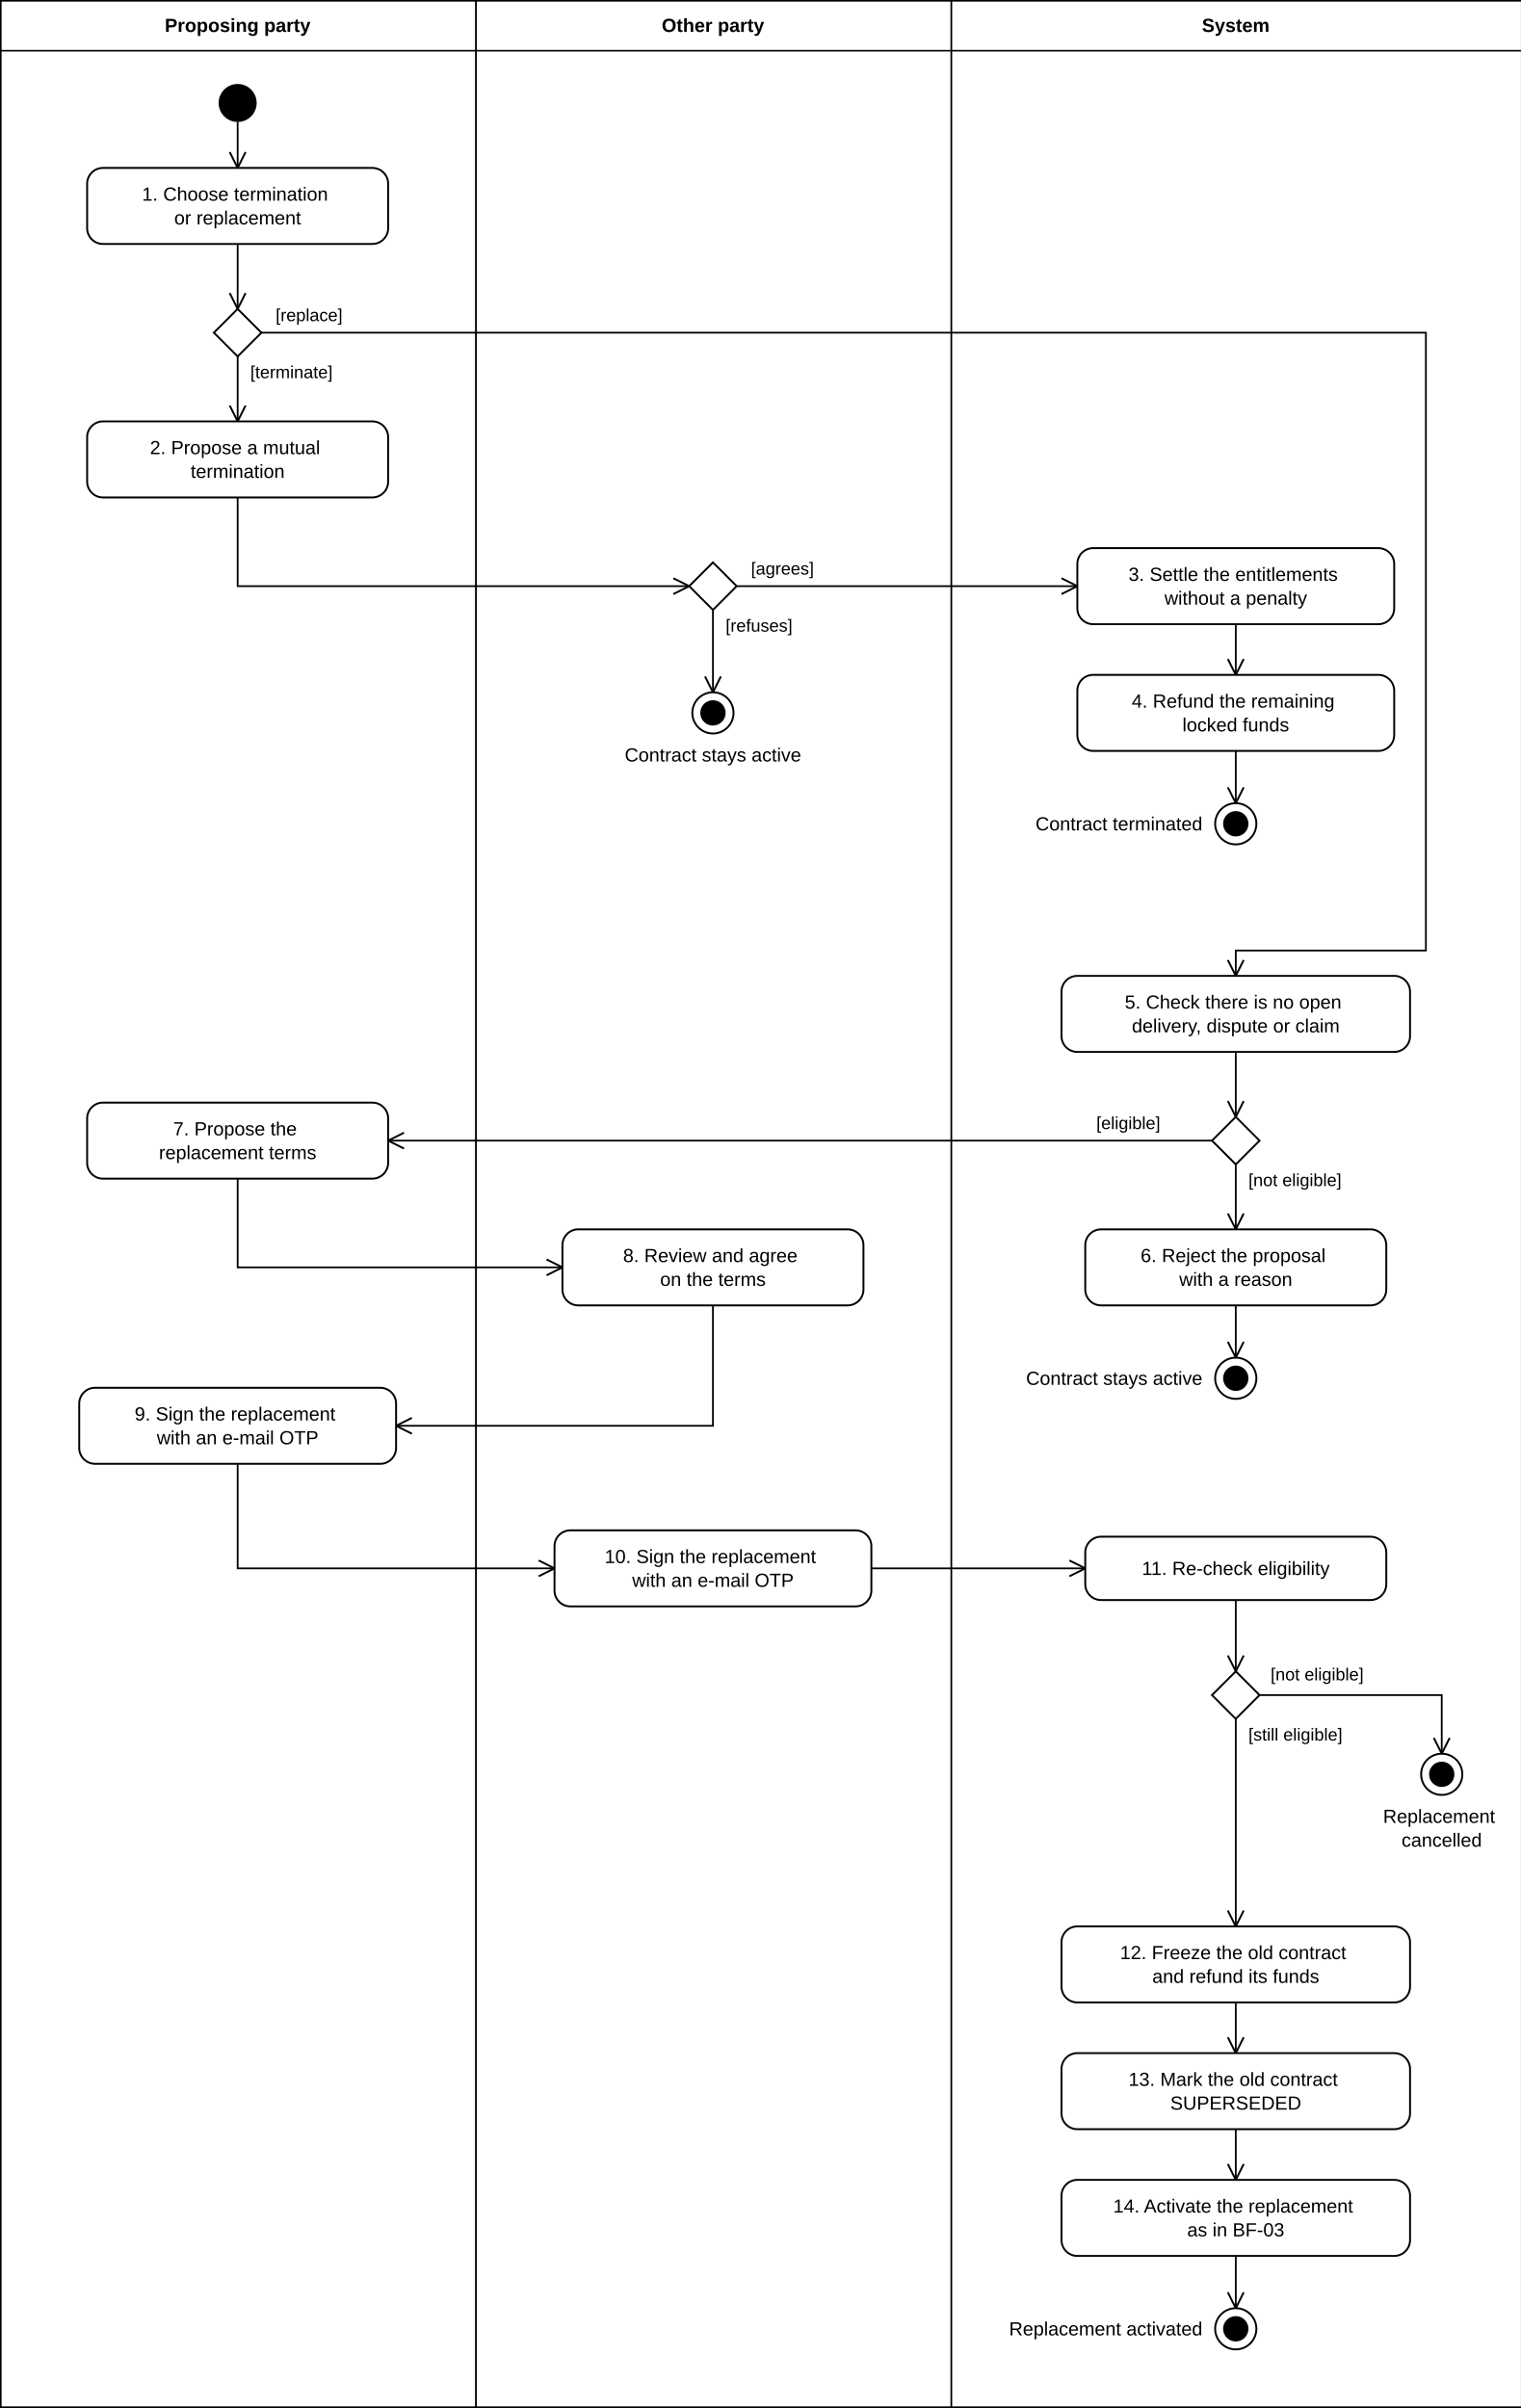
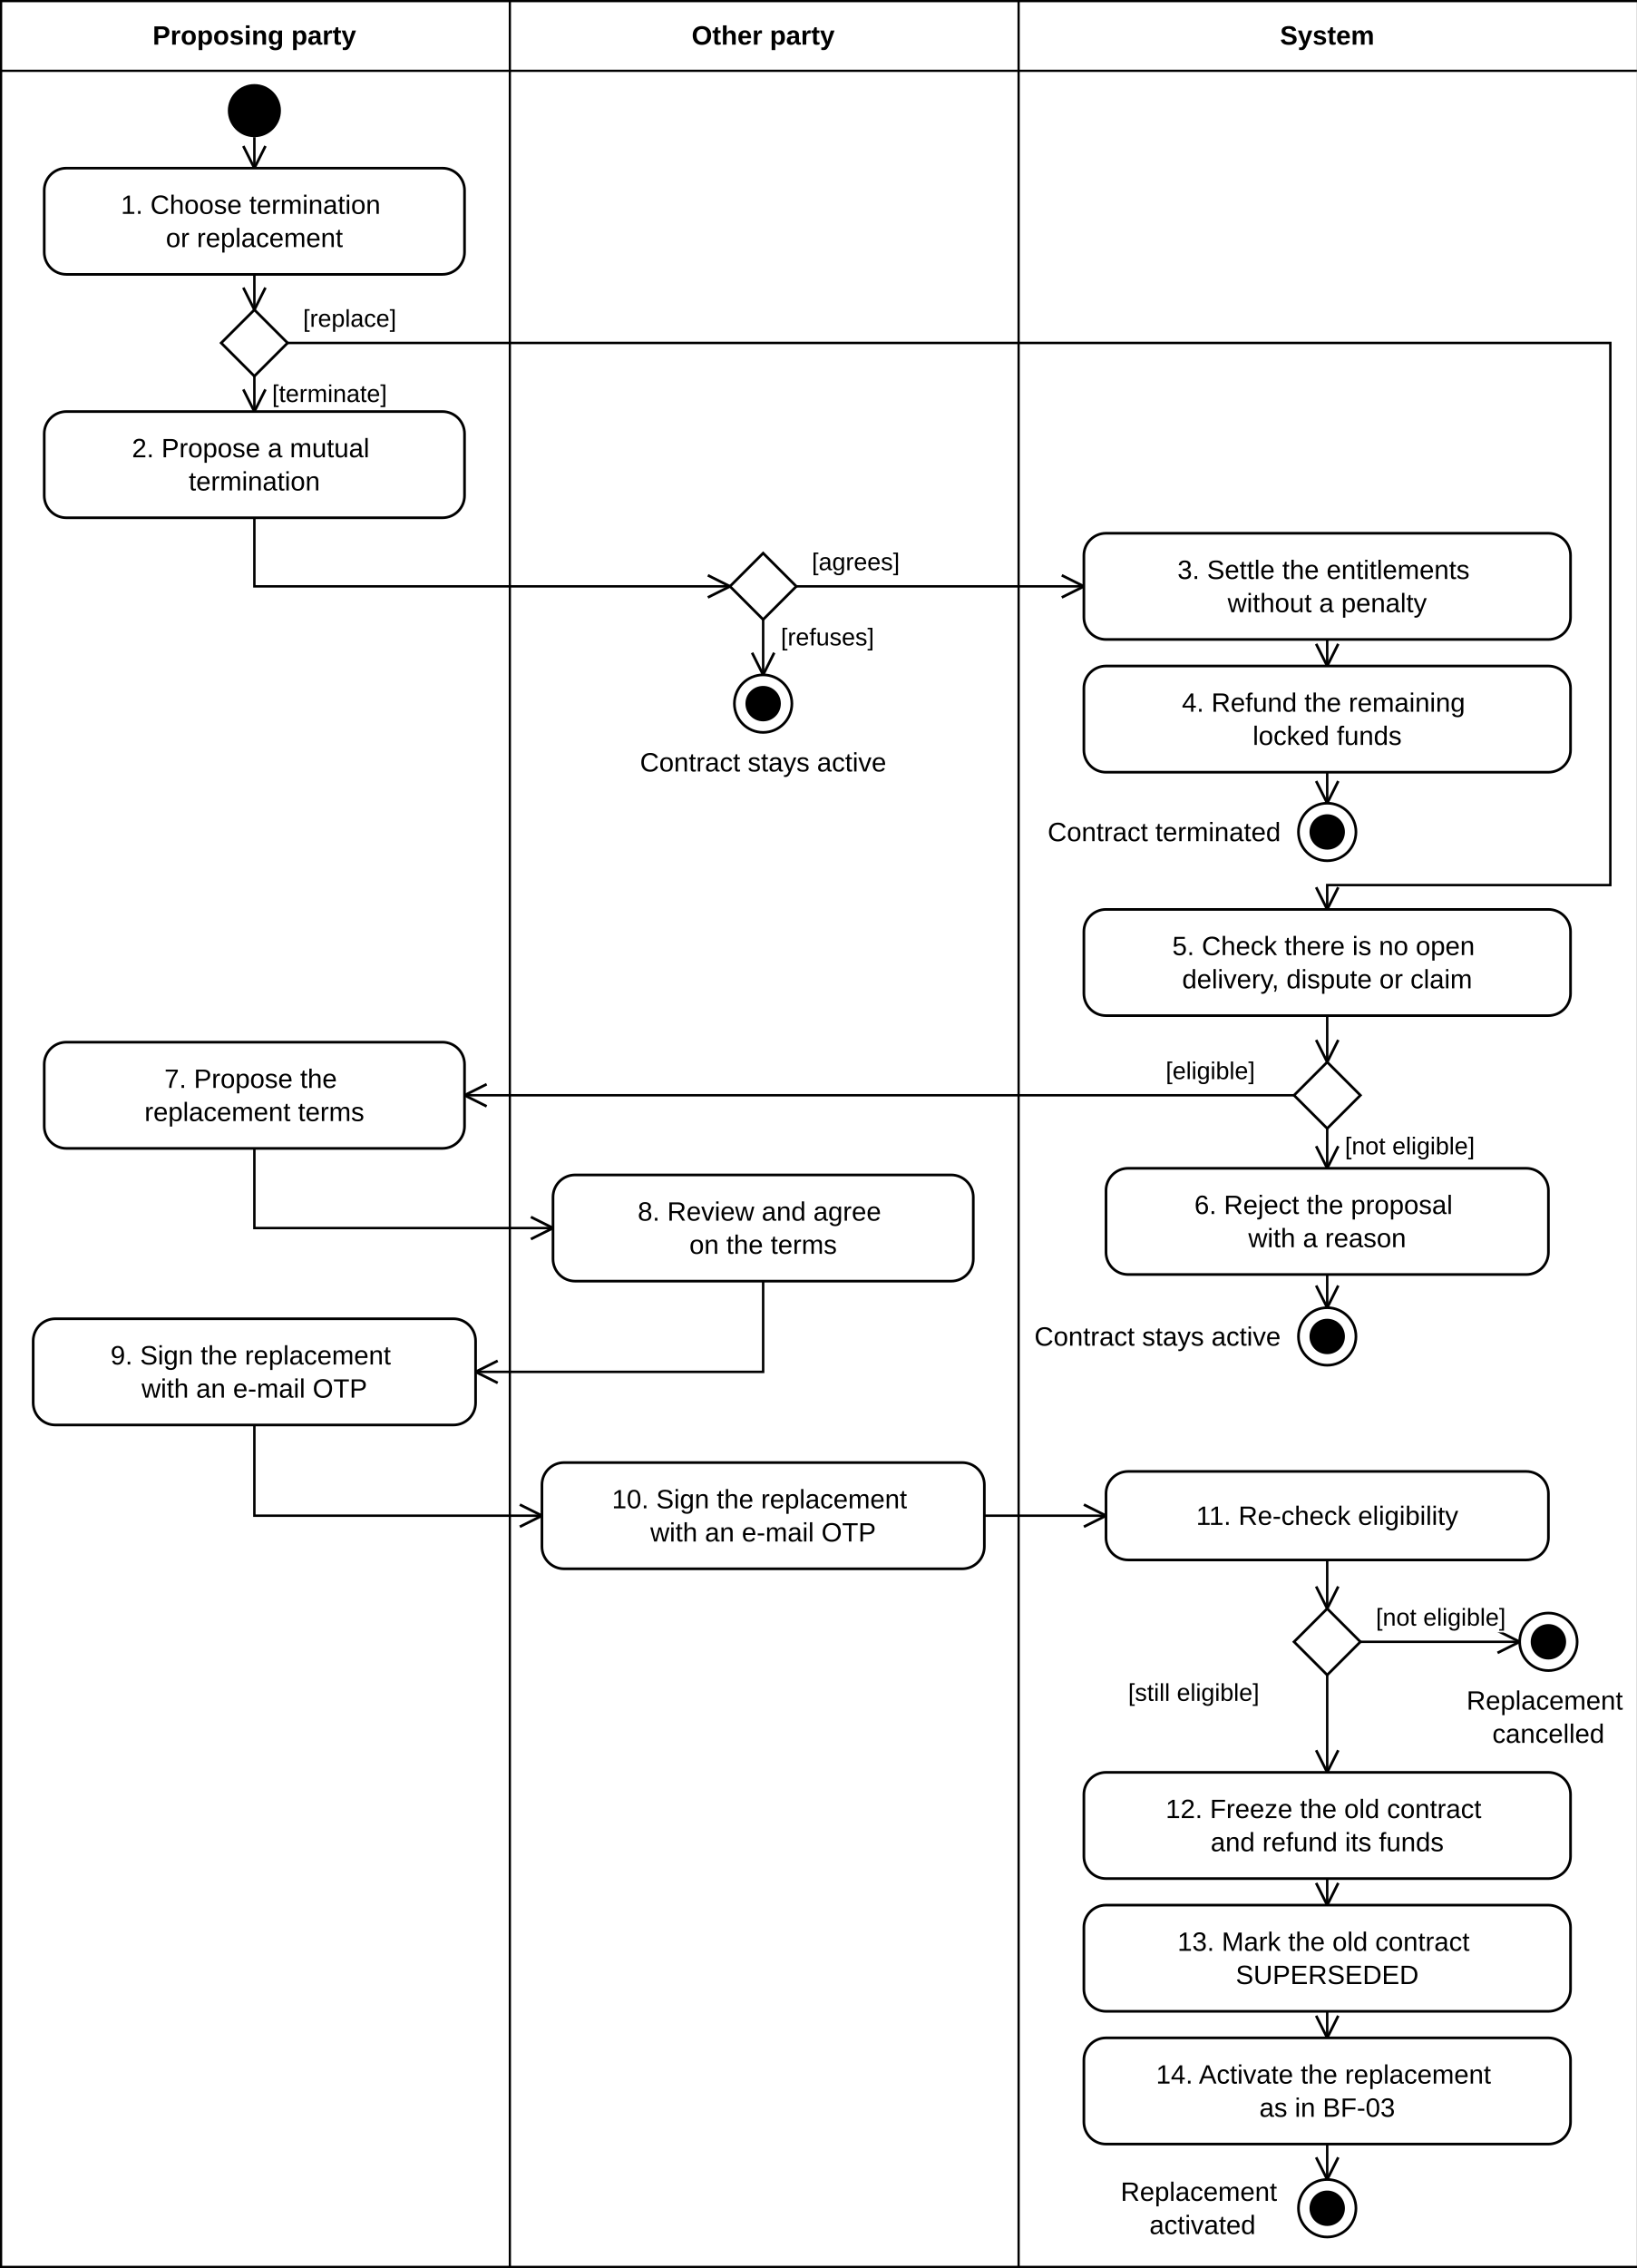
- <svg xmlns="http://www.w3.org/2000/svg" width="960" height="1520" viewBox="0 0 960 1520" font-family="Arial" font-size="12">
+ <svg xmlns="http://www.w3.org/2000/svg" width="740" height="1025" viewBox="0 0 740 1025" font-family="Arial" font-size="12">
  <defs>
    <marker id="open" viewBox="0 0 12 12" refX="11" refY="6" markerWidth="12" markerHeight="12" markerUnits="userSpaceOnUse" orient="auto">
      <path d="M1,1 L11,6 L1,11" fill="none" stroke="black" stroke-width="1.2" />
    </marker>
    <marker id="tri" viewBox="0 0 14 14" refX="13" refY="7" markerWidth="14" markerHeight="14" markerUnits="userSpaceOnUse" orient="auto">
      <path d="M1,1 L13,7 L1,13 Z" fill="white" stroke="black" />
    </marker>
    <marker id="dia" viewBox="0 0 18 10" refX="1" refY="5" markerWidth="18" markerHeight="10" markerUnits="userSpaceOnUse" orient="auto">
      <path d="M1,5 L9,1 L17,5 L9,9 Z" fill="black" />
    </marker>
  </defs>
-   <rect x="0" y="0" width="960" height="1520" fill="white" />
-   <rect x="0.5" y=".5" width="300" height="1519" fill="white" stroke="black" />
-   <line x1="0" y1="32" x2="300" y2="32" stroke="black" />
+   <rect x="0" y="0" width="740" height="1025" fill="white" />
+   <rect x="0.5" y=".5" width="230" height="1024" fill="white" stroke="black" />
+   <line x1="0" y1="32" x2="230" y2="32" stroke="black" />
  <text text-anchor="middle" dominant-baseline="central" font-size="12" font-weight="bold">
-     <tspan x="150.0" y="16.0">Proposing party</tspan>
+     <tspan x="115.0" y="16.0">Proposing party</tspan>
  </text>
-   <rect x="300.5" y=".5" width="300" height="1519" fill="white" stroke="black" />
-   <line x1="300" y1="32" x2="600" y2="32" stroke="black" />
+   <rect x="230.5" y=".5" width="230" height="1024" fill="white" stroke="black" />
+   <line x1="230" y1="32" x2="460" y2="32" stroke="black" />
  <text text-anchor="middle" dominant-baseline="central" font-size="12" font-weight="bold">
-     <tspan x="450.0" y="16.0">Other party</tspan>
+     <tspan x="345.0" y="16.0">Other party</tspan>
  </text>
-   <rect x="600.5" y=".5" width="360" height="1519" fill="white" stroke="black" />
-   <line x1="600" y1="32" x2="960" y2="32" stroke="black" />
+   <rect x="460.5" y=".5" width="280" height="1024" fill="white" stroke="black" />
+   <line x1="460" y1="32" x2="740" y2="32" stroke="black" />
  <text text-anchor="middle" dominant-baseline="central" font-size="12" font-weight="bold">
-     <tspan x="780.0" y="16.0">System</tspan>
+     <tspan x="600.0" y="16.0">System</tspan>
  </text>
-   <path d="M150.0,77.0 L150.0,106.0" fill="none" stroke="black" stroke-width="1.1" marker-end="url(#open)" />
-   <path d="M150.0,154.0 L150.0,195.0" fill="none" stroke="black" stroke-width="1.1" marker-end="url(#open)" />
-   <path d="M150.0,225.0 L150.0,266.0" fill="none" stroke="black" stroke-width="1.1" marker-end="url(#open)" />
-   <rect x="156.0" y="228" width="55.961" height="13.75" fill="white" />
+   <path d="M115.0,62.0 L115.0,76.0" fill="none" stroke="black" stroke-width="1.1" marker-end="url(#open)" />
+   <path d="M115.0,124.0 L115.0,140.0" fill="none" stroke="black" stroke-width="1.1" marker-end="url(#open)" />
+   <path d="M115.0,170.0 L115.0,186.0" fill="none" stroke="black" stroke-width="1.1" marker-end="url(#open)" />
+   <rect x="121.0" y="171" width="55.961" height="13.75" fill="white" />
  <text text-anchor="start" dominant-baseline="central" font-size="11">
-     <tspan x="158.0" y="234.875">[terminate]</tspan>
+     <tspan x="123.0" y="177.875">[terminate]</tspan>
  </text>
-   <path d="M150.0,314.0 L150.0,370 L435.0,370" fill="none" stroke="black" stroke-width="1.1" marker-end="url(#open)" />
-   <path d="M450.0,385.0 L450.0,437.0" fill="none" stroke="black" stroke-width="1.1" marker-end="url(#open)" />
-   <rect x="456.0" y="388" width="46.18" height="13.75" fill="white" />
+   <path d="M115.0,234.0 L115.0,265 L330.0,265" fill="none" stroke="black" stroke-width="1.1" marker-end="url(#open)" />
+   <path d="M345.0,280.0 L345.0,305.0" fill="none" stroke="black" stroke-width="1.1" marker-end="url(#open)" />
+   <rect x="351.0" y="281" width="46.18" height="13.75" fill="white" />
  <text text-anchor="start" dominant-baseline="central" font-size="11">
-     <tspan x="458.0" y="394.875">[refuses]</tspan>
+     <tspan x="353.0" y="287.875">[refuses]</tspan>
  </text>
-   <path d="M465.0,370 L680.0,370" fill="none" stroke="black" stroke-width="1.1" marker-end="url(#open)" />
-   <rect x="472.0" y="352" width="43.742" height="13.75" fill="white" />
+   <path d="M360.0,265 L490.0,265" fill="none" stroke="black" stroke-width="1.1" marker-end="url(#open)" />
+   <rect x="365.0" y="247" width="43.742" height="13.75" fill="white" />
  <text text-anchor="start" dominant-baseline="central" font-size="11">
-     <tspan x="474.0" y="358.875">[agrees]</tspan>
+     <tspan x="367.0" y="253.875">[agrees]</tspan>
  </text>
-   <path d="M780.0,394.0 L780.0,426.0" fill="none" stroke="black" stroke-width="1.1" marker-end="url(#open)" />
-   <path d="M780.0,474.0 L780.0,507.0" fill="none" stroke="black" stroke-width="1.1" marker-end="url(#open)" />
-   <path d="M165.0,210 L900,210 L900,600 L780.0,600 L780.0,616.0" fill="none" stroke="black" stroke-width="1.1" marker-end="url(#open)" />
-   <rect x="172.0" y="192" width="46.188" height="13.75" fill="white" />
+   <path d="M600.0,289.0 L600.0,301.0" fill="none" stroke="black" stroke-width="1.1" marker-end="url(#open)" />
+   <path d="M600.0,349.0 L600.0,363.0" fill="none" stroke="black" stroke-width="1.1" marker-end="url(#open)" />
+   <path d="M130.0,155 L728,155 L728,400 L600.0,400 L600.0,411.0" fill="none" stroke="black" stroke-width="1.1" marker-end="url(#open)" />
+   <rect x="135.0" y="137" width="46.188" height="13.75" fill="white" />
  <text text-anchor="start" dominant-baseline="central" font-size="11">
-     <tspan x="174.0" y="198.875">[replace]</tspan>
+     <tspan x="137.0" y="143.875">[replace]</tspan>
  </text>
-   <path d="M780.0,664.0 L780.0,705.0" fill="none" stroke="black" stroke-width="1.1" marker-end="url(#open)" />
-   <path d="M780.0,735.0 L780.0,776.0" fill="none" stroke="black" stroke-width="1.1" marker-end="url(#open)" />
-   <rect x="786.0" y="738" width="62.703" height="13.75" fill="white" />
+   <path d="M600.0,459.0 L600.0,480.0" fill="none" stroke="black" stroke-width="1.1" marker-end="url(#open)" />
+   <path d="M600.0,510.0 L600.0,528.0" fill="none" stroke="black" stroke-width="1.1" marker-end="url(#open)" />
+   <rect x="606.0" y="511" width="62.703" height="13.75" fill="white" />
  <text text-anchor="start" dominant-baseline="central" font-size="11">
-     <tspan x="788.0" y="744.875">[not eligible]</tspan>
+     <tspan x="608.0" y="517.875">[not eligible]</tspan>
  </text>
-   <path d="M780.0,824.0 L780.0,857.0" fill="none" stroke="black" stroke-width="1.1" marker-end="url(#open)" />
-   <path d="M765.0,720 L245.0,720" fill="none" stroke="black" stroke-width="1.1" marker-end="url(#open)" />
-   <rect x="690.0" y="702" width="44.359" height="13.75" fill="white" />
+   <path d="M600.0,576.0 L600.0,591.0" fill="none" stroke="black" stroke-width="1.1" marker-end="url(#open)" />
+   <path d="M585.0,495 L210.0,495" fill="none" stroke="black" stroke-width="1.1" marker-end="url(#open)" />
+   <rect x="525.0" y="477" width="44.359" height="13.75" fill="white" />
  <text text-anchor="start" dominant-baseline="central" font-size="11">
-     <tspan x="692.0" y="708.875">[eligible]</tspan>
+     <tspan x="527.0" y="483.875">[eligible]</tspan>
  </text>
-   <path d="M150.0,744.0 L150.0,800 L355.0,800" fill="none" stroke="black" stroke-width="1.1" marker-end="url(#open)" />
-   <path d="M450.0,824.0 L450.0,900 L250.0,900" fill="none" stroke="black" stroke-width="1.1" marker-end="url(#open)" />
-   <path d="M150.0,924.0 L150.0,990 L350.0,990" fill="none" stroke="black" stroke-width="1.1" marker-end="url(#open)" />
-   <path d="M550.0,990 L685.0,990" fill="none" stroke="black" stroke-width="1.1" marker-end="url(#open)" />
-   <path d="M780.0,1010.0 L780.0,1055.0" fill="none" stroke="black" stroke-width="1.1" marker-end="url(#open)" />
-   <path d="M795.0,1070 L910,1070 L910,1107.0" fill="none" stroke="black" stroke-width="1.1" marker-end="url(#open)" />
-   <rect x="800.0" y="1050" width="62.703" height="13.75" fill="white" />
+   <path d="M115.0,519.0 L115.0,555 L250.0,555" fill="none" stroke="black" stroke-width="1.1" marker-end="url(#open)" />
+   <path d="M345.0,579.0 L345.0,620 L215.0,620" fill="none" stroke="black" stroke-width="1.1" marker-end="url(#open)" />
+   <path d="M115.0,644.0 L115.0,685 L245.0,685" fill="none" stroke="black" stroke-width="1.1" marker-end="url(#open)" />
+   <path d="M445.0,685 L500.0,685" fill="none" stroke="black" stroke-width="1.1" marker-end="url(#open)" />
+   <path d="M600.0,705.0 L600.0,727.0" fill="none" stroke="black" stroke-width="1.1" marker-end="url(#open)" />
+   <path d="M615.0,742 L687.0,742" fill="none" stroke="black" stroke-width="1.1" marker-end="url(#open)" />
+   <rect x="620.0" y="724" width="62.703" height="13.75" fill="white" />
  <text text-anchor="start" dominant-baseline="central" font-size="11">
-     <tspan x="802.0" y="1056.875">[not eligible]</tspan>
+     <tspan x="622.0" y="730.875">[not eligible]</tspan>
  </text>
-   <path d="M780.0,1085.0 L780.0,1216.0" fill="none" stroke="black" stroke-width="1.1" marker-end="url(#open)" />
-   <rect x="786.0" y="1088" width="63.305" height="13.75" fill="white" />
+   <path d="M600.0,757.0 L600.0,801.0" fill="none" stroke="black" stroke-width="1.1" marker-end="url(#open)" />
+   <rect x="508.0" y="758" width="63.305" height="13.75" fill="white" />
  <text text-anchor="start" dominant-baseline="central" font-size="11">
-     <tspan x="788.0" y="1094.875">[still eligible]</tspan>
+     <tspan x="510.0" y="764.875">[still eligible]</tspan>
  </text>
-   <path d="M780.0,1264.0 L780.0,1296.0" fill="none" stroke="black" stroke-width="1.1" marker-end="url(#open)" />
-   <path d="M780.0,1344.0 L780.0,1376.0" fill="none" stroke="black" stroke-width="1.1" marker-end="url(#open)" />
-   <path d="M780.0,1424.0 L780.0,1457.0" fill="none" stroke="black" stroke-width="1.1" marker-end="url(#open)" />
-   <circle cx="150.0" cy="65" r="12.0" fill="black" />
-   <rect x="55.0" y="106.0" width="190" height="48.0" rx="10" fill="white" stroke="black" stroke-width="1.2" />
+   <path d="M600.0,849.0 L600.0,861.0" fill="none" stroke="black" stroke-width="1.1" marker-end="url(#open)" />
+   <path d="M600.0,909.0 L600.0,921.0" fill="none" stroke="black" stroke-width="1.1" marker-end="url(#open)" />
+   <path d="M600.0,969.0 L600.0,985.0" fill="none" stroke="black" stroke-width="1.1" marker-end="url(#open)" />
+   <circle cx="115.0" cy="50" r="12.0" fill="black" />
+   <rect x="20.0" y="76.0" width="190" height="48.0" rx="10" fill="white" stroke="black" stroke-width="1.2" />
  <text text-anchor="middle" dominant-baseline="central" font-size="12">
-     <tspan x="150.0" y="122.5">1. Choose termination</tspan>
-     <tspan x="150.0" y="137.5">or replacement</tspan>
+     <tspan x="115.0" y="92.5">1. Choose termination</tspan>
+     <tspan x="115.0" y="107.5">or replacement</tspan>
  </text>
-   <polygon points="150.0,195.0 165.0,210 150.0,225.0 135.0,210" fill="white" stroke="black" stroke-width="1.2" />
-   <rect x="55.0" y="266.0" width="190" height="48.0" rx="10" fill="white" stroke="black" stroke-width="1.2" />
+   <polygon points="115.0,140.0 130.0,155 115.0,170.0 100.0,155" fill="white" stroke="black" stroke-width="1.2" />
+   <rect x="20.0" y="186.0" width="190" height="48.0" rx="10" fill="white" stroke="black" stroke-width="1.2" />
  <text text-anchor="middle" dominant-baseline="central" font-size="12">
-     <tspan x="150.0" y="282.5">2. Propose a mutual</tspan>
-     <tspan x="150.0" y="297.5">termination</tspan>
+     <tspan x="115.0" y="202.5">2. Propose a mutual</tspan>
+     <tspan x="115.0" y="217.5">termination</tspan>
  </text>
-   <polygon points="450.0,355.0 465.0,370 450.0,385.0 435.0,370" fill="white" stroke="black" stroke-width="1.2" />
-   <circle cx="450.0" cy="450" r="13.0" fill="white" stroke="black" stroke-width="1.2" />
-   <circle cx="450.0" cy="450" r="8.0" fill="black" />
+   <polygon points="345.0,250.0 360.0,265 345.0,280.0 330.0,265" fill="white" stroke="black" stroke-width="1.2" />
+   <circle cx="345.0" cy="318" r="13.0" fill="white" stroke="black" stroke-width="1.2" />
+   <circle cx="345.0" cy="318" r="8.0" fill="black" />
  <text text-anchor="middle" dominant-baseline="central" font-size="12">
-     <tspan x="450.0" y="476.5">Contract stays active</tspan>
+     <tspan x="345.0" y="344.5">Contract stays active</tspan>
  </text>
-   <rect x="680.0" y="346.0" width="200" height="48.0" rx="10" fill="white" stroke="black" stroke-width="1.2" />
+   <rect x="490.0" y="241.0" width="220" height="48.0" rx="10" fill="white" stroke="black" stroke-width="1.2" />
  <text text-anchor="middle" dominant-baseline="central" font-size="12">
-     <tspan x="780.0" y="362.5">3. Settle the entitlements</tspan>
-     <tspan x="780.0" y="377.5">without a penalty</tspan>
+     <tspan x="600.0" y="257.5">3. Settle the entitlements</tspan>
+     <tspan x="600.0" y="272.5">without a penalty</tspan>
  </text>
-   <rect x="680.0" y="426.0" width="200" height="48.0" rx="10" fill="white" stroke="black" stroke-width="1.2" />
+   <rect x="490.0" y="301.0" width="220" height="48.0" rx="10" fill="white" stroke="black" stroke-width="1.2" />
  <text text-anchor="middle" dominant-baseline="central" font-size="12">
-     <tspan x="780.0" y="442.5">4. Refund the remaining</tspan>
-     <tspan x="780.0" y="457.5">locked funds</tspan>
+     <tspan x="600.0" y="317.5">4. Refund the remaining</tspan>
+     <tspan x="600.0" y="332.5">locked funds</tspan>
  </text>
-   <circle cx="780.0" cy="520" r="13.0" fill="white" stroke="black" stroke-width="1.2" />
-   <circle cx="780.0" cy="520" r="8.0" fill="black" />
+   <circle cx="600.0" cy="376" r="13.0" fill="white" stroke="black" stroke-width="1.2" />
+   <circle cx="600.0" cy="376" r="8.0" fill="black" />
  <text text-anchor="middle" dominant-baseline="central" font-size="12">
-     <tspan x="706.295" y="520.0">Contract terminated</tspan>
+     <tspan x="526.295" y="376.0">Contract terminated</tspan>
  </text>
-   <rect x="670.0" y="616.0" width="220" height="48.0" rx="10" fill="white" stroke="black" stroke-width="1.2" />
+   <rect x="490.0" y="411.0" width="220" height="48.0" rx="10" fill="white" stroke="black" stroke-width="1.2" />
  <text text-anchor="middle" dominant-baseline="central" font-size="12">
-     <tspan x="780.0" y="632.5">5. Check there is no open</tspan>
-     <tspan x="780.0" y="647.5">delivery, dispute or claim</tspan>
+     <tspan x="600.0" y="427.5">5. Check there is no open</tspan>
+     <tspan x="600.0" y="442.5">delivery, dispute or claim</tspan>
  </text>
-   <polygon points="780.0,705.0 795.0,720 780.0,735.0 765.0,720" fill="white" stroke="black" stroke-width="1.2" />
-   <rect x="685.0" y="776.0" width="190" height="48.0" rx="10" fill="white" stroke="black" stroke-width="1.2" />
+   <polygon points="600.0,480.0 615.0,495 600.0,510.0 585.0,495" fill="white" stroke="black" stroke-width="1.2" />
+   <rect x="500.0" y="528.0" width="200" height="48.0" rx="10" fill="white" stroke="black" stroke-width="1.2" />
  <text text-anchor="middle" dominant-baseline="central" font-size="12">
-     <tspan x="780.0" y="792.5">6. Reject the proposal</tspan>
-     <tspan x="780.0" y="807.5">with a reason</tspan>
+     <tspan x="600.0" y="544.5">6. Reject the proposal</tspan>
+     <tspan x="600.0" y="559.5">with a reason</tspan>
  </text>
-   <circle cx="780.0" cy="870" r="13.0" fill="white" stroke="black" stroke-width="1.2" />
-   <circle cx="780.0" cy="870" r="8.0" fill="black" />
+   <circle cx="600.0" cy="604" r="13.0" fill="white" stroke="black" stroke-width="1.2" />
+   <circle cx="600.0" cy="604" r="8.0" fill="black" />
  <text text-anchor="middle" dominant-baseline="central" font-size="12">
-     <tspan x="703.299" y="870.0">Contract stays active</tspan>
+     <tspan x="523.299" y="604.0">Contract stays active</tspan>
  </text>
-   <rect x="55.0" y="696.0" width="190" height="48.0" rx="10" fill="white" stroke="black" stroke-width="1.2" />
+   <rect x="20.0" y="471.0" width="190" height="48.0" rx="10" fill="white" stroke="black" stroke-width="1.2" />
  <text text-anchor="middle" dominant-baseline="central" font-size="12">
-     <tspan x="150.0" y="712.5">7. Propose the</tspan>
-     <tspan x="150.0" y="727.5">replacement terms</tspan>
+     <tspan x="115.0" y="487.5">7. Propose the</tspan>
+     <tspan x="115.0" y="502.5">replacement terms</tspan>
  </text>
-   <rect x="355.0" y="776.0" width="190" height="48.0" rx="10" fill="white" stroke="black" stroke-width="1.2" />
+   <rect x="250.0" y="531.0" width="190" height="48.0" rx="10" fill="white" stroke="black" stroke-width="1.2" />
  <text text-anchor="middle" dominant-baseline="central" font-size="12">
-     <tspan x="450.0" y="792.5">8. Review and agree</tspan>
-     <tspan x="450.0" y="807.5">on the terms</tspan>
+     <tspan x="345.0" y="547.5">8. Review and agree</tspan>
+     <tspan x="345.0" y="562.5">on the terms</tspan>
  </text>
-   <rect x="50.0" y="876.0" width="200" height="48.0" rx="10" fill="white" stroke="black" stroke-width="1.2" />
+   <rect x="15.0" y="596.0" width="200" height="48.0" rx="10" fill="white" stroke="black" stroke-width="1.2" />
  <text text-anchor="middle" dominant-baseline="central" font-size="12">
-     <tspan x="150.0" y="892.5">9. Sign the replacement</tspan>
-     <tspan x="150.0" y="907.5">with an e-mail OTP</tspan>
+     <tspan x="115.0" y="612.5">9. Sign the replacement</tspan>
+     <tspan x="115.0" y="627.5">with an e-mail OTP</tspan>
  </text>
-   <rect x="350.0" y="966.0" width="200" height="48.0" rx="10" fill="white" stroke="black" stroke-width="1.2" />
+   <rect x="245.0" y="661.0" width="200" height="48.0" rx="10" fill="white" stroke="black" stroke-width="1.2" />
  <text text-anchor="middle" dominant-baseline="central" font-size="12">
-     <tspan x="450.0" y="982.5">10. Sign the replacement</tspan>
-     <tspan x="450.0" y="997.5">with an e-mail OTP</tspan>
+     <tspan x="345.0" y="677.5">10. Sign the replacement</tspan>
+     <tspan x="345.0" y="692.5">with an e-mail OTP</tspan>
  </text>
-   <rect x="685.0" y="970.0" width="190" height="40" rx="10" fill="white" stroke="black" stroke-width="1.2" />
+   <rect x="500.0" y="665.0" width="200" height="40" rx="10" fill="white" stroke="black" stroke-width="1.2" />
  <text text-anchor="middle" dominant-baseline="central" font-size="12">
-     <tspan x="780.0" y="990.0">11. Re-check eligibility</tspan>
+     <tspan x="600.0" y="685.0">11. Re-check eligibility</tspan>
  </text>
-   <polygon points="780.0,1055.0 795.0,1070 780.0,1085.0 765.0,1070" fill="white" stroke="black" stroke-width="1.2" />
-   <circle cx="910" cy="1120" r="13.0" fill="white" stroke="black" stroke-width="1.2" />
-   <circle cx="910" cy="1120" r="8.0" fill="black" />
+   <polygon points="600.0,727.0 615.0,742 600.0,757.0 585.0,742" fill="white" stroke="black" stroke-width="1.2" />
+   <circle cx="700" cy="742" r="13.0" fill="white" stroke="black" stroke-width="1.2" />
+   <circle cx="700" cy="742" r="8.0" fill="black" />
  <text text-anchor="middle" dominant-baseline="central" font-size="12">
-     <tspan x="910" y="1146.5">Replacement</tspan>
-     <tspan x="910" y="1161.5">cancelled</tspan>
+     <tspan x="700" y="768.5">Replacement</tspan>
+     <tspan x="700" y="783.5">cancelled</tspan>
  </text>
-   <rect x="670.0" y="1216.0" width="220" height="48.0" rx="10" fill="white" stroke="black" stroke-width="1.2" />
+   <rect x="490.0" y="801.0" width="220" height="48.0" rx="10" fill="white" stroke="black" stroke-width="1.2" />
  <text text-anchor="middle" dominant-baseline="central" font-size="12">
-     <tspan x="780.0" y="1232.5">12. Freeze the old contract</tspan>
-     <tspan x="780.0" y="1247.5">and refund its funds</tspan>
+     <tspan x="600.0" y="817.5">12. Freeze the old contract</tspan>
+     <tspan x="600.0" y="832.5">and refund its funds</tspan>
  </text>
-   <rect x="670.0" y="1296.0" width="220" height="48.0" rx="10" fill="white" stroke="black" stroke-width="1.2" />
+   <rect x="490.0" y="861.0" width="220" height="48.0" rx="10" fill="white" stroke="black" stroke-width="1.2" />
  <text text-anchor="middle" dominant-baseline="central" font-size="12">
-     <tspan x="780.0" y="1312.5">13. Mark the old contract</tspan>
-     <tspan x="780.0" y="1327.5">SUPERSEDED</tspan>
+     <tspan x="600.0" y="877.5">13. Mark the old contract</tspan>
+     <tspan x="600.0" y="892.5">SUPERSEDED</tspan>
  </text>
-   <rect x="670.0" y="1376.0" width="220" height="48.0" rx="10" fill="white" stroke="black" stroke-width="1.2" />
+   <rect x="490.0" y="921.0" width="220" height="48.0" rx="10" fill="white" stroke="black" stroke-width="1.2" />
  <text text-anchor="middle" dominant-baseline="central" font-size="12">
-     <tspan x="780.0" y="1392.5">14. Activate the replacement</tspan>
-     <tspan x="780.0" y="1407.5">as in BF-03</tspan>
+     <tspan x="600.0" y="937.5">14. Activate the replacement</tspan>
+     <tspan x="600.0" y="952.5">as in BF-03</tspan>
  </text>
-   <circle cx="780.0" cy="1470" r="13.0" fill="white" stroke="black" stroke-width="1.2" />
-   <circle cx="780.0" cy="1470" r="8.0" fill="black" />
+   <circle cx="600.0" cy="998" r="13.0" fill="white" stroke="black" stroke-width="1.2" />
+   <circle cx="600.0" cy="998" r="8.0" fill="black" />
  <text text-anchor="middle" dominant-baseline="central" font-size="12">
-     <tspan x="697.949" y="1470.0">Replacement activated</tspan>
+     <tspan x="543.639" y="990.5">Replacement</tspan>
+     <tspan x="543.639" y="1005.5">activated</tspan>
  </text>
</svg>
